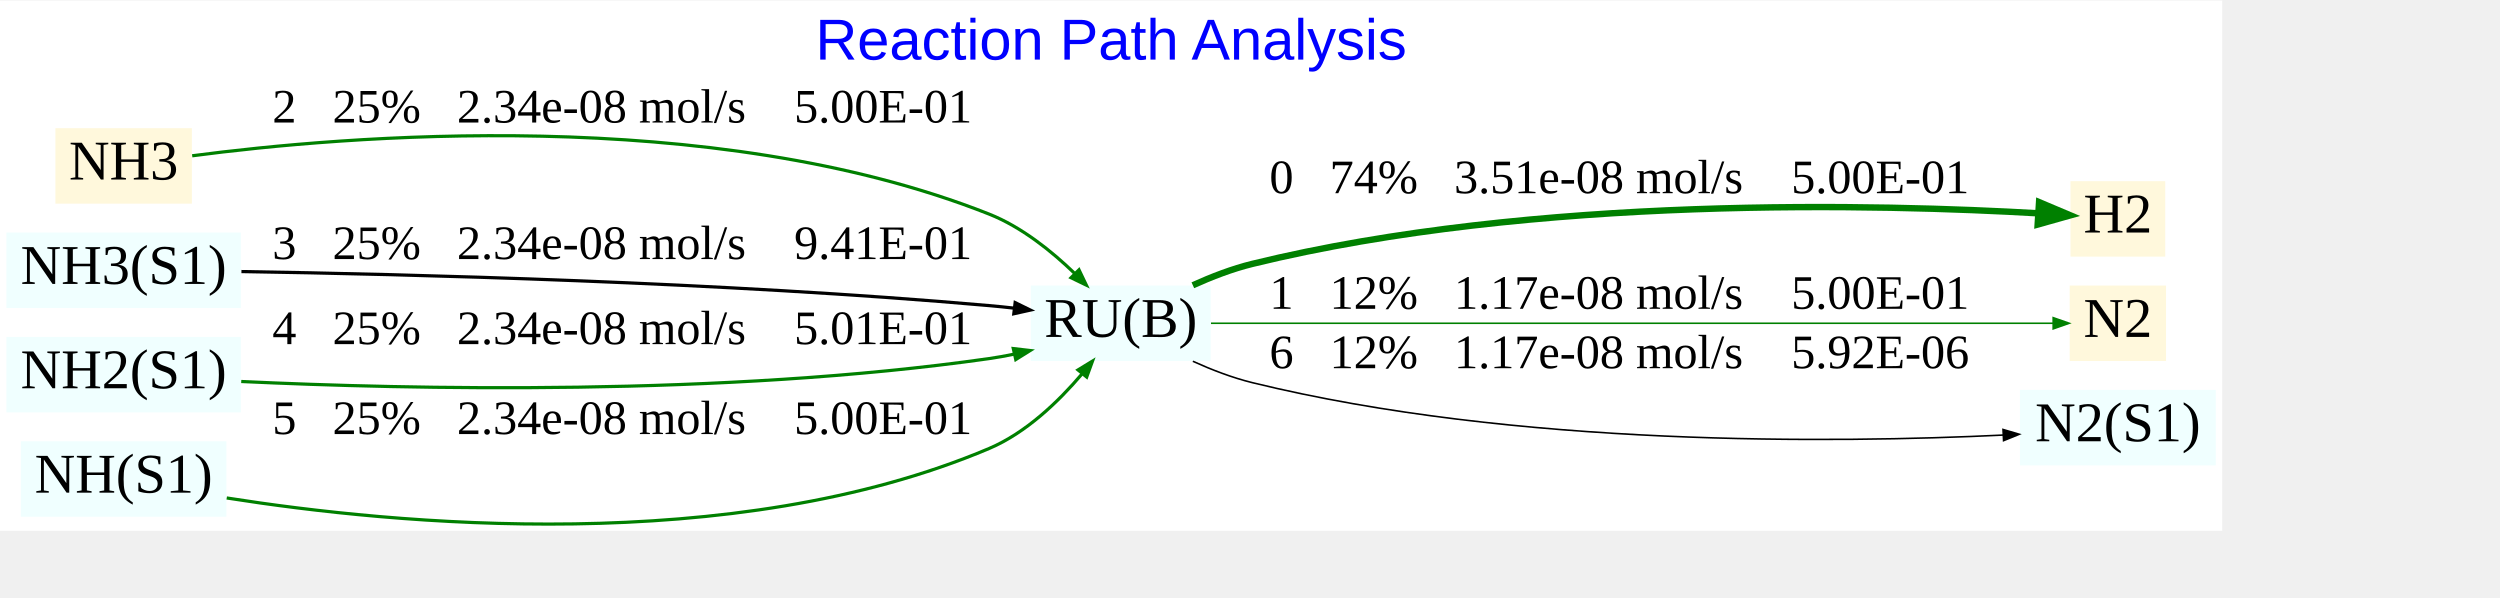
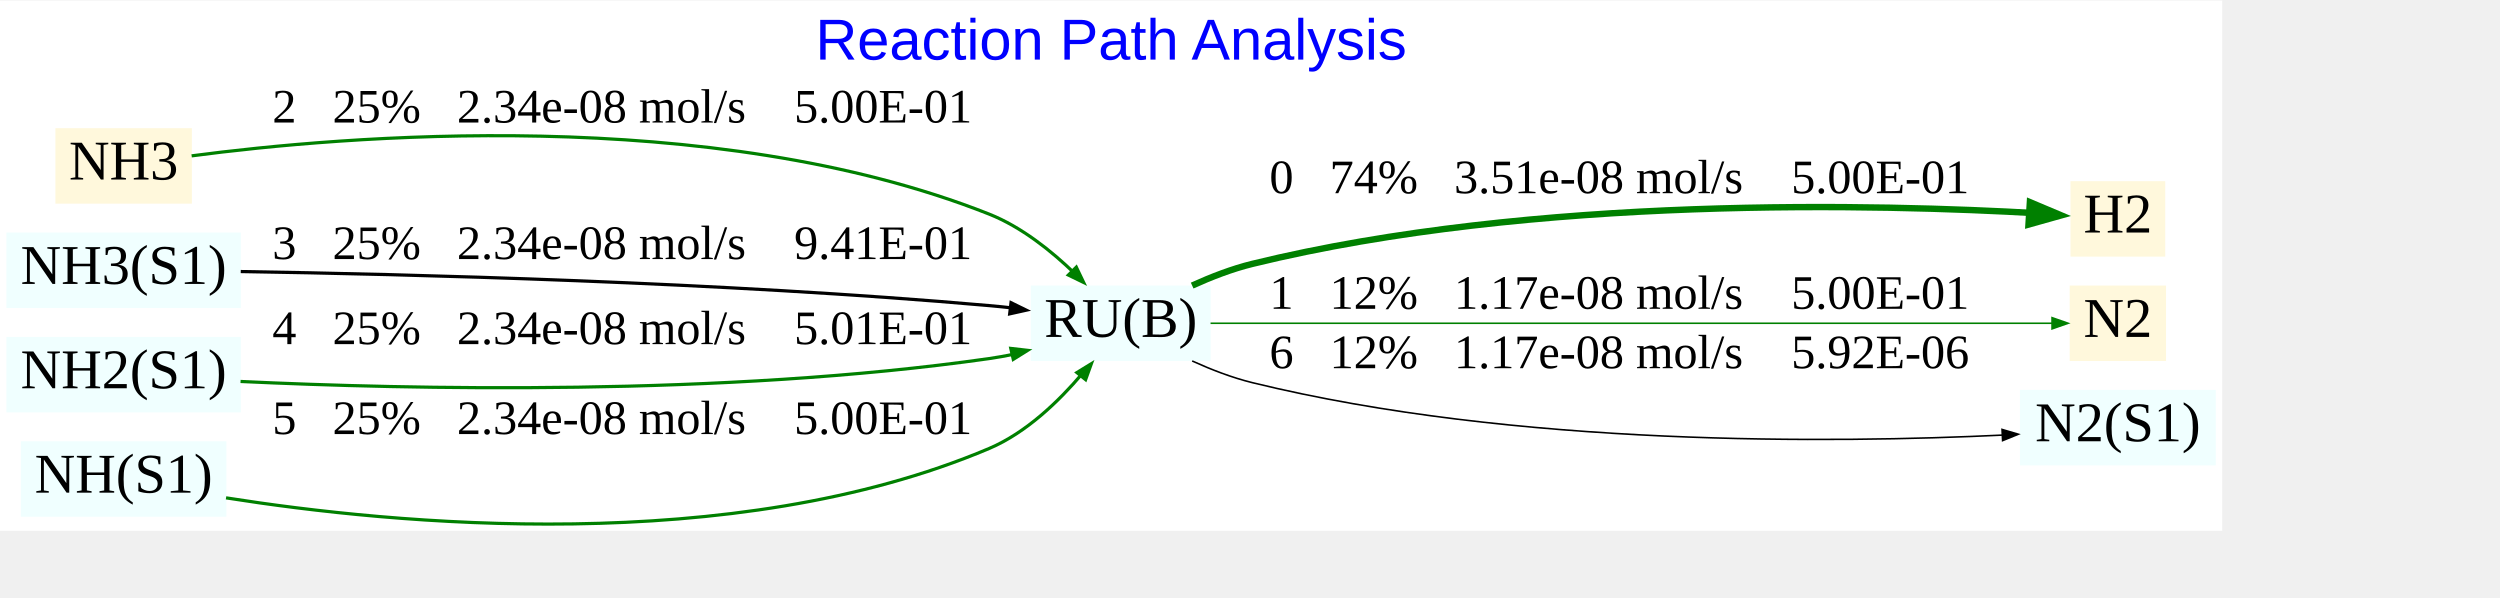
<svg xmlns="http://www.w3.org/2000/svg" xmlns:xlink="http://www.w3.org/1999/xlink" width="640pt" height="153pt" viewBox="0.00 0.00 720.00 171.82">
-   <g id="graph0" class="graph" transform="scale(0.462428 0.462428) rotate(0) translate(4 326.271)">
-     <polygon fill="white" stroke="none" points="-4,4 -4,-326.271 1380,-326.271 1380,4 -4,4" />
-     <text text-anchor="middle" x="688" y="-289.471" font-family="Arial" font-size="36.00" fill="blue">Reaction Path Analysis</text>
+   <g id="graph0" class="graph" transform="scale(0.462428 0.462428) rotate(0) translate(4 326.27)">
+     <polygon fill="white" stroke="none" points="-4,4 -4,-326.27 1380,-326.27 1380,4 -4,4" />
+     <text text-anchor="middle" x="688" y="-289.47" font-family="Arial" font-size="36.00" fill="blue">Reaction Path Analysis</text>
    <g id="node1" class="node">
      <g id="a_node1">
        <a xlink:href="3.svg" xlink:title="RU(B)">
-           <polygon fill="azure" stroke="none" points="750,-148.771 638,-148.771 638,-101.771 750,-101.771 750,-148.771" />
-           <text text-anchor="middle" x="694" y="-116.771" font-family="Times New Roman,serif" font-size="35.00">RU(B)</text>
+           <polygon fill="azure" stroke="none" points="750,-148.77 638,-148.77 638,-101.77 750,-101.77 750,-148.77" />
+           <text text-anchor="middle" x="694" y="-116.77" font-family="Times New Roman,serif" font-size="35.00">RU(B)</text>
        </a>
      </g>
    </g>
    <g id="node2" class="node">
      <g id="a_node2">
        <a xlink:href="0.svg" xlink:title="H2">
-           <polygon fill="cornsilk" stroke="none" points="1344.5,-213.771 1285.5,-213.771 1285.5,-166.771 1344.5,-166.771 1344.5,-213.771" />
-           <text text-anchor="middle" x="1315" y="-181.771" font-family="Times New Roman,serif" font-size="35.00">H2</text>
+           <polygon fill="cornsilk" stroke="none" points="1344.5,-213.77 1285.5,-213.77 1285.5,-166.77 1344.5,-166.77 1344.5,-213.77" />
+           <text text-anchor="middle" x="1315" y="-181.77" font-family="Times New Roman,serif" font-size="35.00">H2</text>
        </a>
      </g>
    </g>
    <g id="edge1" class="edge">
-       <path fill="none" stroke="green" stroke-width="4" d="M738.902,-148.942C750.64,-154.255 763.537,-159.218 776,-162.271 952.142,-205.421 1170.09,-199.27 1265.47,-193.746" />
-       <polygon fill="green" stroke="green" stroke-width="4" points="1265.93,-200.731 1285.45,-192.49 1265.06,-186.758 1265.93,-200.731" />
-       <text text-anchor="middle" x="1004.5" y="-206.271" font-family="Times New Roman,serif" font-size="30.00">   0   74%   3.51e-08 mol/s    5.00E-01</text>
+       <path fill="none" stroke="green" stroke-width="4" d="M738.48,-148.75C750.33,-154.13 763.39,-159.18 776,-162.27 951.8,-205.33 1169.24,-199.29 1264.91,-193.78" />
+       <polygon fill="green" stroke="green" stroke-width="4" points="1260.22,-200.71 1279.75,-192.47 1259.35,-186.74 1260.22,-200.71" />
+       <text text-anchor="middle" x="1004.5" y="-206.27" font-family="Times New Roman,serif" font-size="30.00">   0   74%   3.51e-08 mol/s    5.00E-01</text>
    </g>
    <g id="node3" class="node">
      <g id="a_node3">
        <a xlink:href="1.svg" xlink:title="N2">
-           <polygon fill="cornsilk" stroke="none" points="1345,-148.771 1285,-148.771 1285,-101.771 1345,-101.771 1345,-148.771" />
-           <text text-anchor="middle" x="1315" y="-116.771" font-family="Times New Roman,serif" font-size="35.00">N2</text>
+           <polygon fill="cornsilk" stroke="none" points="1345,-148.77 1285,-148.77 1285,-101.77 1345,-101.77 1345,-148.77" />
+           <text text-anchor="middle" x="1315" y="-116.77" font-family="Times New Roman,serif" font-size="35.00">N2</text>
        </a>
      </g>
    </g>
    <g id="edge2" class="edge">
-       <path fill="none" stroke="green" d="M750.204,-125.271C873.371,-125.271 1168.14,-125.271 1274.71,-125.271" />
-       <polygon fill="green" stroke="green" points="1274.72,-128.771 1284.72,-125.271 1274.72,-121.771 1274.72,-128.771" />
-       <text text-anchor="middle" x="1004.5" y="-134.271" font-family="Times New Roman,serif" font-size="30.00">   1   12%   1.17e-08 mol/s    5.00E-01</text>
+       <path fill="none" stroke="green" d="M749.93,-125.27C872.69,-125.27 1166.88,-125.27 1274.06,-125.27" />
+       <polygon fill="green" stroke="green" points="1274.02,-128.77 1284.02,-125.27 1274.02,-121.77 1274.02,-128.77" />
+       <text text-anchor="middle" x="1004.5" y="-134.27" font-family="Times New Roman,serif" font-size="30.00">   1   12%   1.17e-08 mol/s    5.00E-01</text>
    </g>
    <g id="node8" class="node">
      <g id="a_node8">
        <a xlink:href="5.svg" xlink:title="N2(S1)">
-           <polygon fill="azure" stroke="none" points="1376,-83.771 1254,-83.771 1254,-36.771 1376,-36.771 1376,-83.771" />
-           <text text-anchor="middle" x="1315" y="-51.771" font-family="Times New Roman,serif" font-size="35.00">N2(S1)</text>
+           <polygon fill="azure" stroke="none" points="1376,-83.77 1254,-83.77 1254,-36.77 1376,-36.77 1376,-83.77" />
+           <text text-anchor="middle" x="1315" y="-51.77" font-family="Times New Roman,serif" font-size="35.00">N2(S1)</text>
        </a>
      </g>
    </g>
    <g id="edge7" class="edge">
-       <path fill="none" stroke="black" d="M738.902,-101.6C750.64,-96.287 763.537,-91.325 776,-88.271 939.743,-48.159 1139.62,-50.651 1243.57,-55.639" />
-       <polygon fill="black" stroke="black" points="1243.47,-59.138 1253.63,-56.144 1243.82,-52.147 1243.47,-59.138" />
-       <text text-anchor="middle" x="1004.5" y="-97.271" font-family="Times New Roman,serif" font-size="30.00">   6   12%   1.17e-08 mol/s    5.92E-06</text>
+       <path fill="none" stroke="black" d="M738.48,-101.79C750.33,-96.41 763.39,-91.36 776,-88.27 939.63,-48.18 1139.35,-50.65 1243.36,-55.63" />
+       <polygon fill="black" stroke="black" points="1242.87,-59.16 1253.03,-56.16 1243.22,-52.17 1242.87,-59.16" />
+       <text text-anchor="middle" x="1004.5" y="-97.27" font-family="Times New Roman,serif" font-size="30.00">   6   12%   1.17e-08 mol/s    5.92E-06</text>
    </g>
    <g id="node4" class="node">
      <g id="a_node4">
        <a xlink:href="2.svg" xlink:title="NH3">
-           <polygon fill="cornsilk" stroke="none" points="115.5,-246.771 30.5,-246.771 30.5,-199.771 115.5,-199.771 115.5,-246.771" />
-           <text text-anchor="middle" x="73" y="-214.771" font-family="Times New Roman,serif" font-size="35.00">NH3</text>
+           <polygon fill="cornsilk" stroke="none" points="115.5,-246.77 30.5,-246.77 30.5,-199.77 115.5,-199.77 115.5,-246.77" />
+           <text text-anchor="middle" x="73" y="-214.77" font-family="Times New Roman,serif" font-size="35.00">NH3</text>
        </a>
      </g>
    </g>
    <g id="edge3" class="edge">
-       <path fill="none" stroke="green" stroke-width="2" d="M115.694,-229.573C208.678,-241.82 438.481,-261.982 612,-193.271 632.207,-185.27 651.044,-170.13 665.459,-156.164" />
-       <polygon fill="green" stroke="green" stroke-width="2" points="668.004,-158.568 672.577,-149.011 663.042,-153.63 668.004,-158.568" />
-       <text text-anchor="middle" x="383.5" y="-250.271" font-family="Times New Roman,serif" font-size="30.00">   2   25%   2.34e-08 mol/s    5.00E-01</text>
+       <path fill="none" stroke="green" stroke-width="2" d="M115.35,-229.53C208.1,-241.77 438.26,-262.07 612,-193.27 632.17,-185.28 650.97,-170.19 665.37,-156.25" />
+       <polygon fill="green" stroke="green" stroke-width="2" points="666.33,-160.23 670.9,-150.67 661.37,-155.3 666.33,-160.23" />
+       <text text-anchor="middle" x="383.5" y="-250.27" font-family="Times New Roman,serif" font-size="30.00">   2   25%   2.34e-08 mol/s    5.00E-01</text>
    </g>
    <g id="node5" class="node">
      <g id="a_node5">
        <a xlink:href="8.svg" xlink:title="NH3(S1)">
-           <polygon fill="azure" stroke="none" points="146,-181.771 0,-181.771 0,-134.771 146,-134.771 146,-181.771" />
-           <text text-anchor="middle" x="73" y="-149.771" font-family="Times New Roman,serif" font-size="35.00">NH3(S1)</text>
+           <polygon fill="azure" stroke="none" points="146,-181.77 0,-181.77 0,-134.77 146,-134.77 146,-181.77" />
+           <text text-anchor="middle" x="73" y="-149.77" font-family="Times New Roman,serif" font-size="35.00">NH3(S1)</text>
        </a>
      </g>
    </g>
    <g id="edge4" class="edge">
-       <path fill="none" stroke="black" stroke-width="2" d="M146.365,-157.472C249.795,-155.839 445.781,-150.924 612,-136.271 617.083,-135.823 622.335,-135.284 627.61,-134.688" />
-       <polygon fill="black" stroke="black" stroke-width="2" points="628.226,-138.14 637.742,-133.482 627.398,-131.189 628.226,-138.14" />
-       <text text-anchor="middle" x="383.5" y="-165.271" font-family="Times New Roman,serif" font-size="30.00">   3   25%   2.34e-08 mol/s    9.41E-01</text>
+       <path fill="none" stroke="black" stroke-width="2" d="M145.93,-157.48C249.25,-155.85 445.55,-150.94 612,-136.27 617.04,-135.83 622.24,-135.29 627.47,-134.7" />
+       <polygon fill="black" stroke="black" stroke-width="2" points="625.66,-138.09 635.18,-133.43 624.83,-131.13 625.66,-138.09" />
+       <text text-anchor="middle" x="383.5" y="-165.27" font-family="Times New Roman,serif" font-size="30.00">   3   25%   2.34e-08 mol/s    9.41E-01</text>
    </g>
    <g id="node6" class="node">
      <g id="a_node6">
        <a xlink:href="9.svg" xlink:title="NH2(S1)">
-           <polygon fill="azure" stroke="none" points="146,-116.771 0,-116.771 0,-69.771 146,-69.771 146,-116.771" />
-           <text text-anchor="middle" x="73" y="-84.771" font-family="Times New Roman,serif" font-size="35.00">NH2(S1)</text>
+           <polygon fill="azure" stroke="none" points="146,-116.77 0,-116.77 0,-69.77 146,-69.77 146,-116.77" />
+           <text text-anchor="middle" x="73" y="-84.77" font-family="Times New Roman,serif" font-size="35.00">NH2(S1)</text>
        </a>
      </g>
    </g>
    <g id="edge5" class="edge">
-       <path fill="none" stroke="green" stroke-width="2" d="M146.244,-89.002C249.936,-84.144 446.692,-79.656 612,-103.271 617.099,-104 622.333,-104.946 627.569,-106.037" />
-       <polygon fill="green" stroke="green" stroke-width="2" points="627.08,-109.514 637.605,-108.292 628.615,-102.685 627.08,-109.514" />
-       <text text-anchor="middle" x="383.5" y="-112.271" font-family="Times New Roman,serif" font-size="30.00">   4   25%   2.34e-08 mol/s    5.01E-01</text>
+       <path fill="none" stroke="green" stroke-width="2" d="M145.81,-89.02C249.39,-84.15 446.46,-79.62 612,-103.27 617.05,-103.99 622.24,-104.93 627.43,-106.01" />
+       <polygon fill="green" stroke="green" stroke-width="2" points="625.52,-109.61 636.04,-108.4 627.06,-102.79 625.52,-109.61" />
+       <text text-anchor="middle" x="383.5" y="-112.27" font-family="Times New Roman,serif" font-size="30.00">   4   25%   2.34e-08 mol/s    5.01E-01</text>
    </g>
    <g id="node7" class="node">
      <g id="a_node7">
        <a xlink:href="10.svg" xlink:title="NH(S1)">
-           <polygon fill="azure" stroke="none" points="137,-51.771 9,-51.771 9,-4.771 137,-4.771 137,-51.771" />
-           <text text-anchor="middle" x="73" y="-19.771" font-family="Times New Roman,serif" font-size="35.00">NH(S1)</text>
+           <polygon fill="azure" stroke="none" points="137,-51.77 9,-51.77 9,-4.77 137,-4.77 137,-51.77" />
+           <text text-anchor="middle" x="73" y="-19.77" font-family="Times New Roman,serif" font-size="35.00">NH(S1)</text>
        </a>
      </g>
    </g>
    <g id="edge6" class="edge">
-       <path fill="none" stroke="green" stroke-width="2" d="M137.196,-16.473C241.033,-0.085 452.162,20.48 612,-47.271 635.016,-57.027 655.272,-76.538 669.771,-93.604" />
-       <polygon fill="green" stroke="green" stroke-width="2" points="667.376,-96.204 676.414,-101.732 672.796,-91.774 667.376,-96.204" />
-       <text text-anchor="middle" x="383.5" y="-56.271" font-family="Times New Roman,serif" font-size="30.00">   5   25%   2.34e-08 mol/s    5.00E-01</text>
+       <path fill="none" stroke="green" stroke-width="2" d="M136.78,-16.54C240.46,-0.14 451.95,20.57 612,-47.27 635.17,-57.09 655.54,-76.8 670.06,-93.95" />
+       <polygon fill="green" stroke="green" stroke-width="2" points="666.68,-94.56 675.71,-100.1 672.11,-90.14 666.68,-94.56" />
+       <text text-anchor="middle" x="383.5" y="-56.27" font-family="Times New Roman,serif" font-size="30.00">   5   25%   2.34e-08 mol/s    5.00E-01</text>
    </g>
  </g>
</svg>
